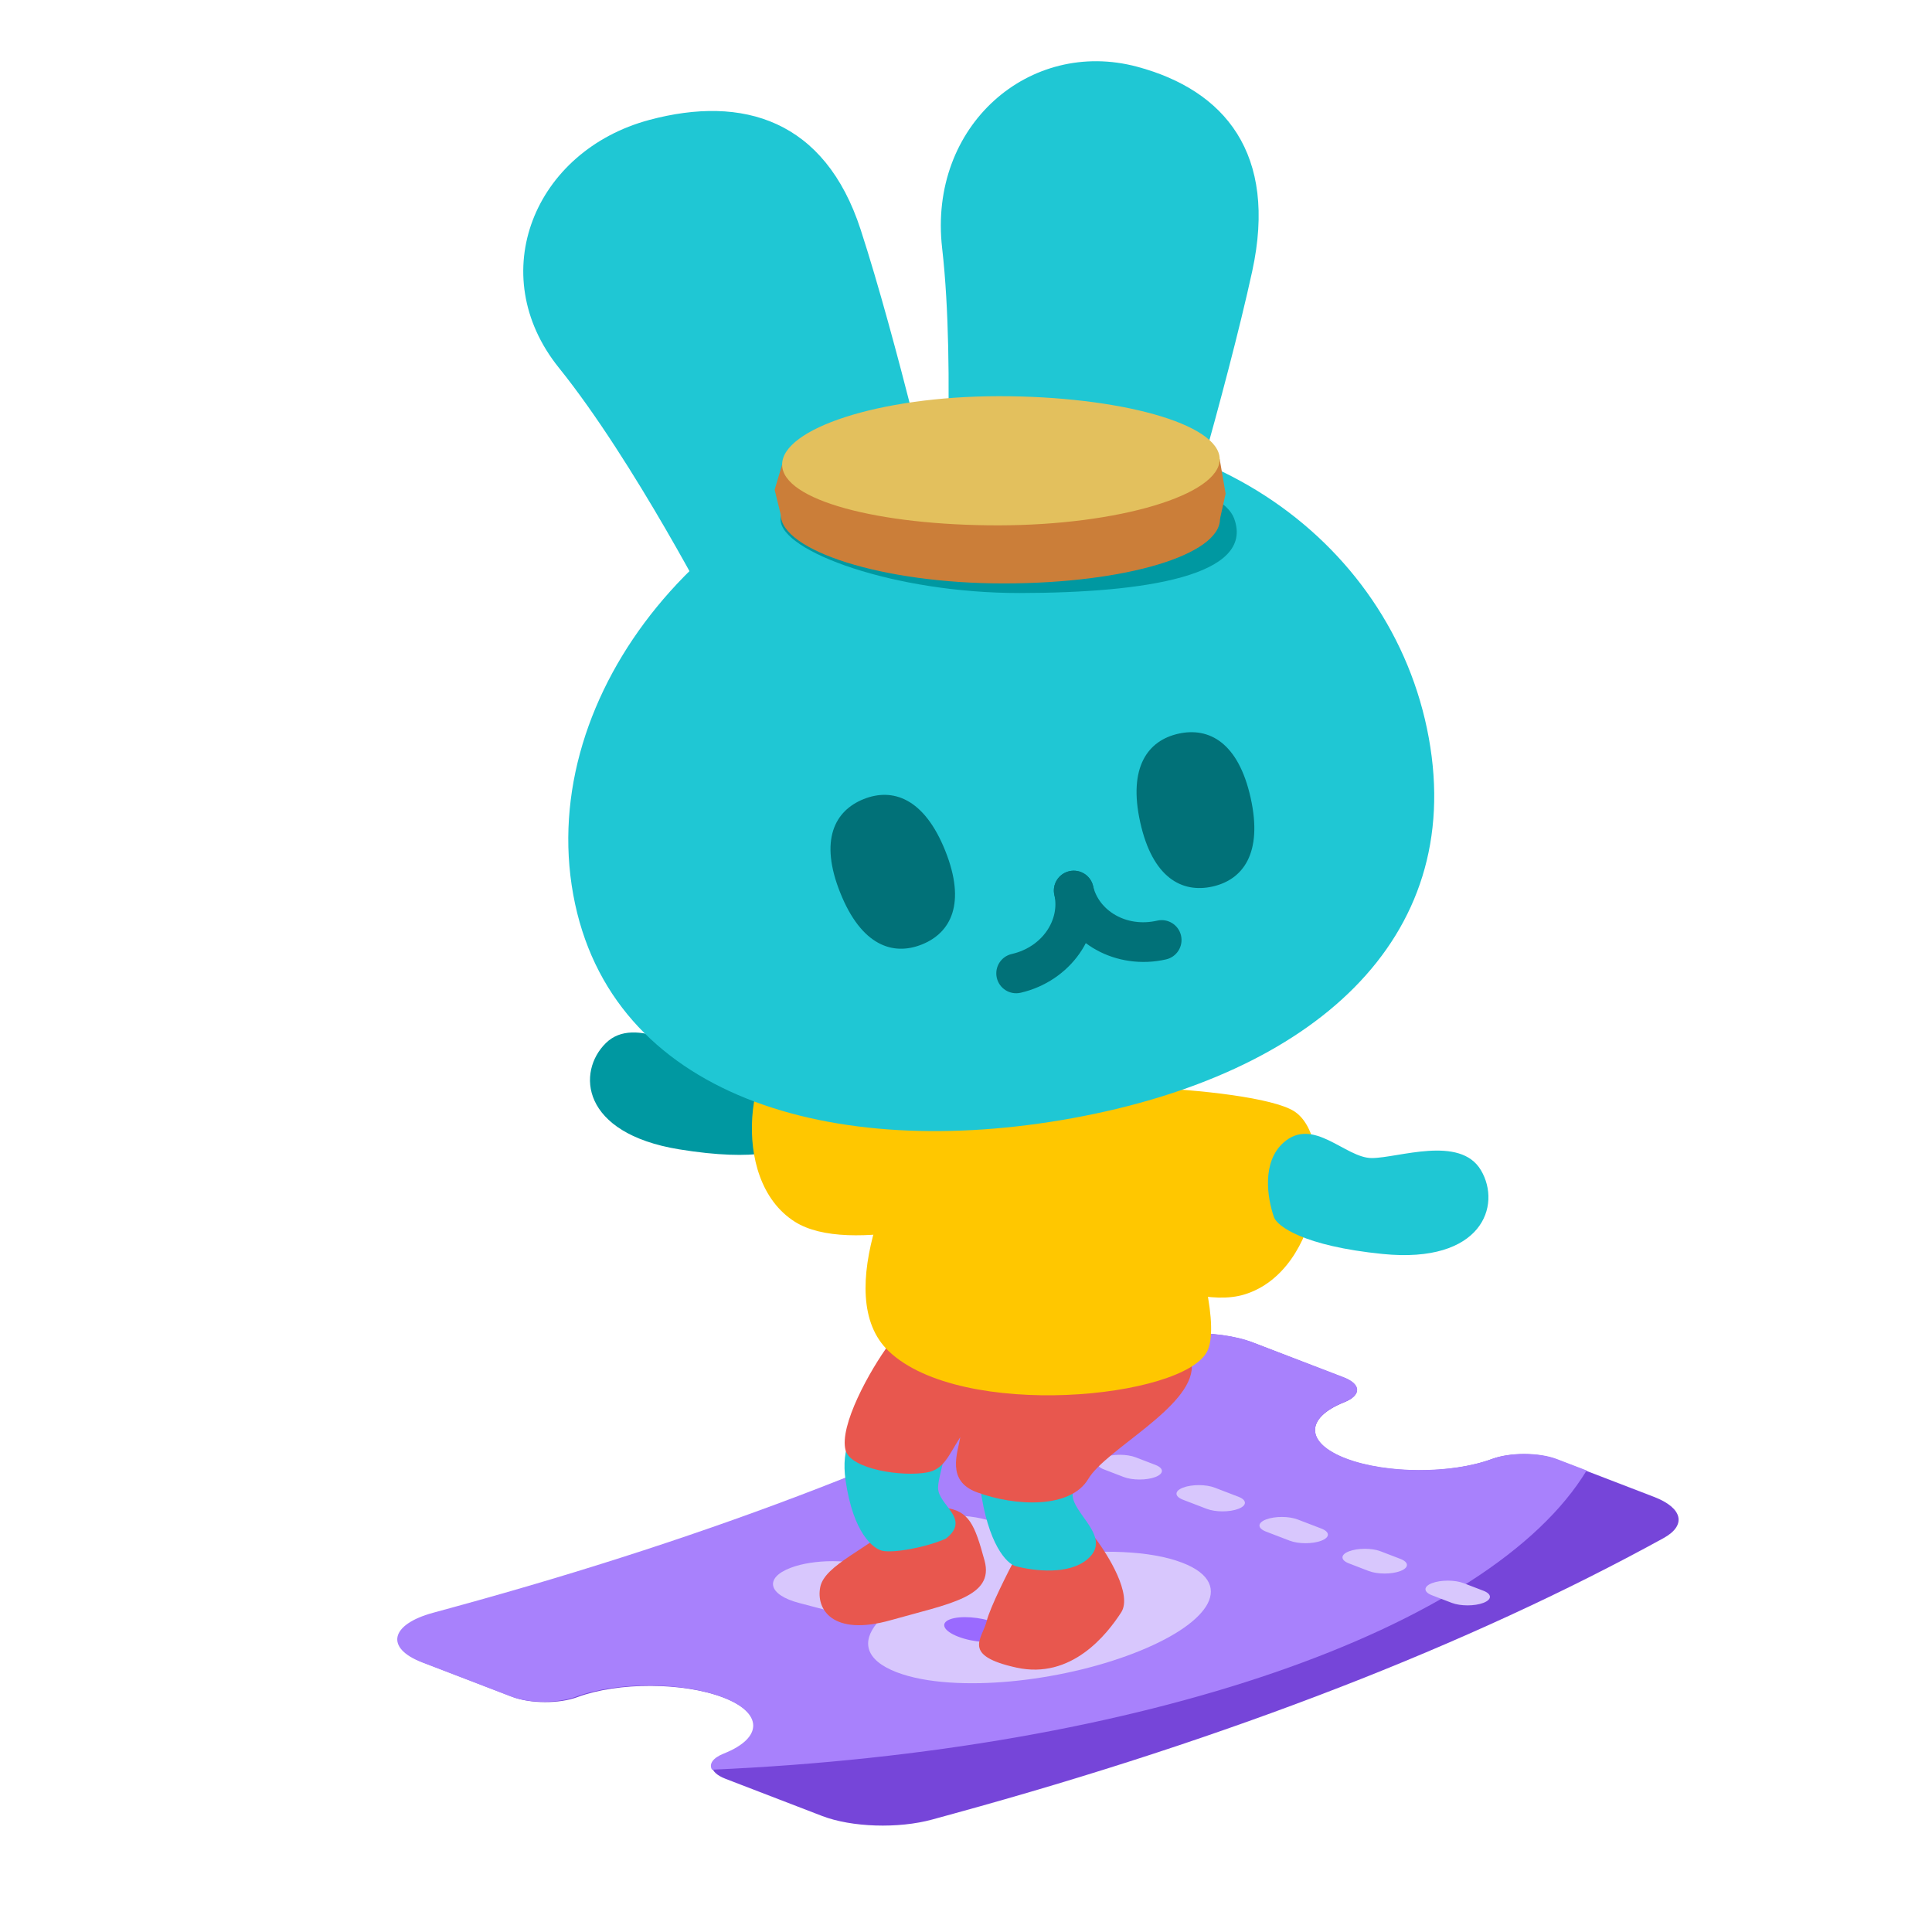
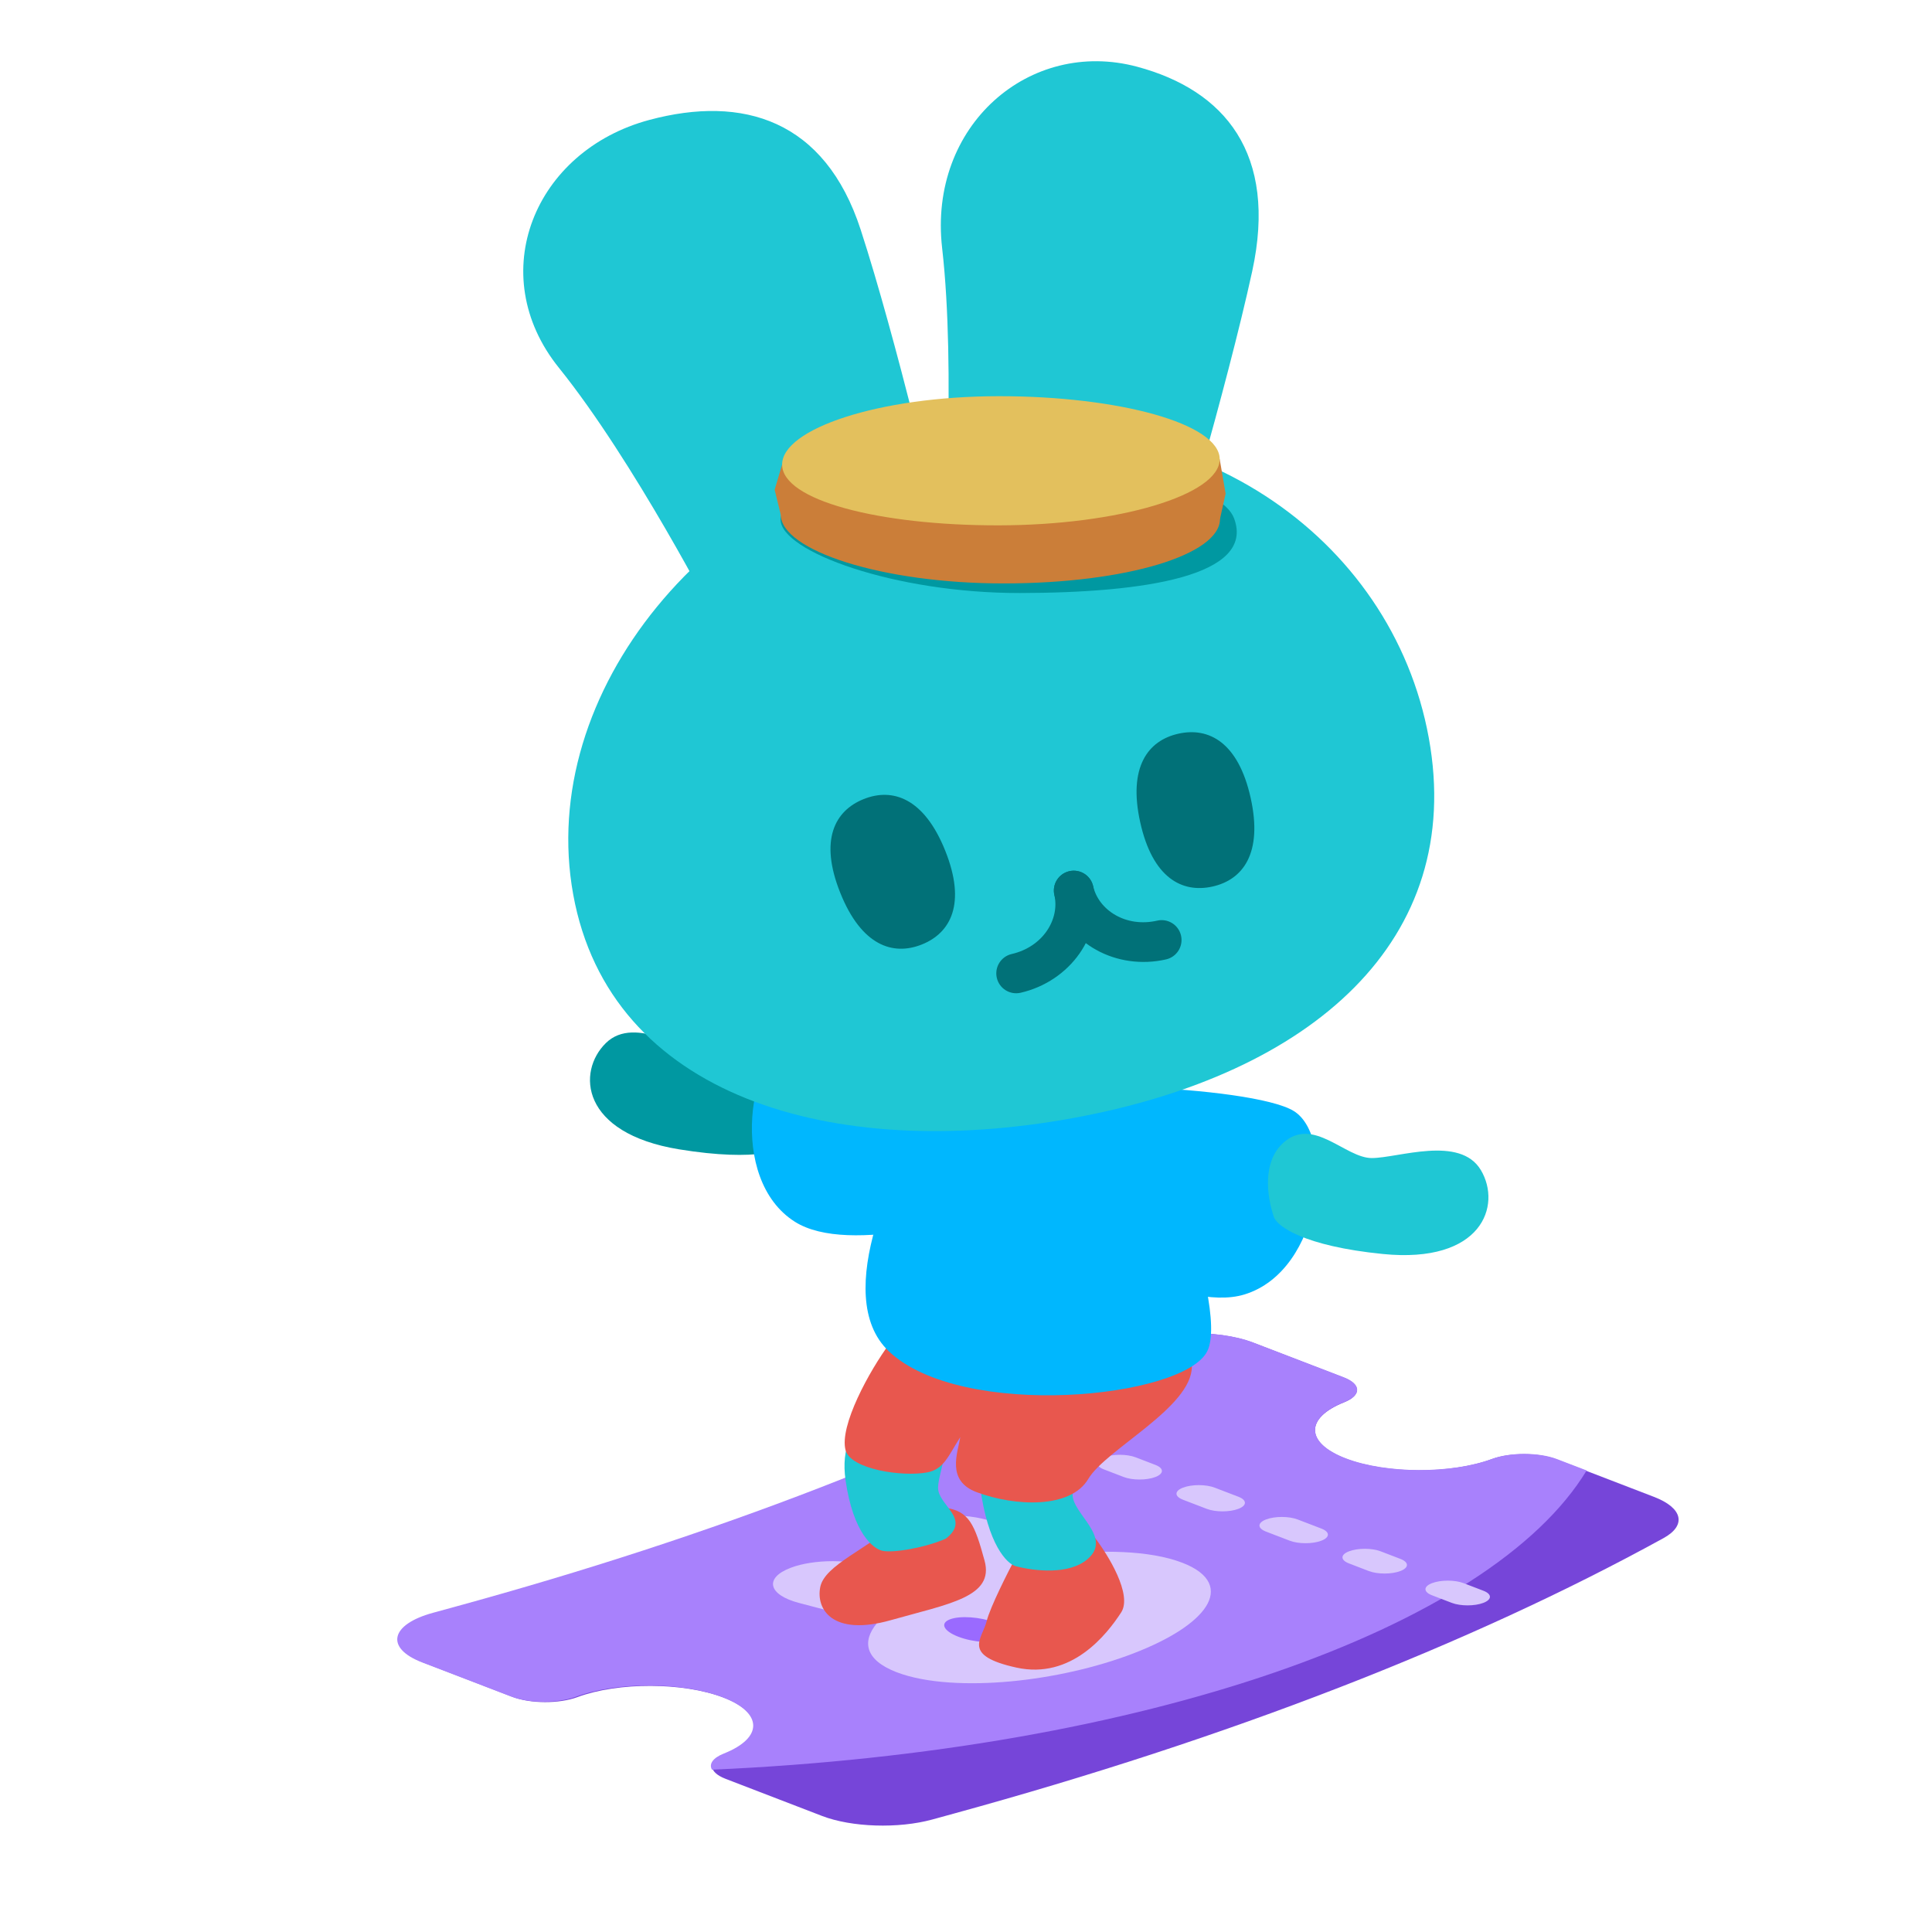
<svg xmlns="http://www.w3.org/2000/svg" width="192" height="192" fill="none" viewBox="0 0 192 192">
  <path fill="#7645D9" d="M72.11 176.779C70.34 176.098 70.315 174.997 72.054 174.304C75.976 172.742 75.933 170.251 71.924 168.709C67.915 167.167 61.441 167.15 57.379 168.659C55.579 169.328 52.716 169.318 50.946 168.637L42.13 165.245C38.447 163.829 38.955 161.478 43.195 160.315L45.326 159.73C71.21 152.629 93.752 143.879 111.982 133.858C114.916 132.246 120.925 132.043 124.543 133.435L133.516 136.887C135.284 137.567 135.312 138.667 133.579 139.36C129.671 140.922 129.72 143.409 133.724 144.949C137.728 146.49 144.191 146.508 148.253 145.005C150.055 144.338 152.912 144.349 154.68 145.029L164.381 148.761C167.235 149.859 167.629 151.588 165.314 152.86C146.026 163.462 122.175 172.719 94.789 180.233L92.66 180.818C89.273 181.747 84.636 181.598 81.695 180.467L72.11 176.779Z" />
  <path fill="#A881FC" fill-rule="evenodd" d="M70.756 175.87C70.434 175.311 70.827 174.703 71.938 174.262C75.868 172.7 75.825 170.211 71.808 168.67C67.79 167.128 61.302 167.112 57.233 168.62C55.428 169.288 52.56 169.279 50.786 168.598L41.951 165.208C38.261 163.792 38.77 161.443 43.019 160.281L45.154 159.696C71.092 152.599 93.682 143.854 111.95 133.84C114.89 132.228 120.911 132.026 124.537 133.417L133.529 136.867C135.3 137.547 135.328 138.645 133.592 139.338C129.676 140.9 129.725 143.385 133.737 144.924C137.749 146.464 144.226 146.482 148.297 144.98C150.102 144.314 152.965 144.324 154.737 145.004L157.68 146.133C148.115 161.91 113.479 173.995 70.756 175.87Z" clip-rule="evenodd" />
  <path fill="#D8C7FD" fill-rule="evenodd" d="M104.608 141.661L106.572 142.414C107.439 142.747 107.439 143.287 106.572 143.619C105.704 143.952 104.297 143.952 103.43 143.619L101.466 142.866C100.598 142.533 100.598 141.993 101.466 141.661C102.334 141.328 103.74 141.328 104.608 141.661Z" clip-rule="evenodd" />
  <path fill="#D8C7FD" fill-rule="evenodd" d="M112.856 144.825L114.819 145.579C115.687 145.911 115.687 146.451 114.819 146.784C113.952 147.117 112.545 147.117 111.677 146.784L109.714 146.031C108.846 145.698 108.846 145.158 109.714 144.825C110.581 144.492 111.988 144.492 112.856 144.825Z" clip-rule="evenodd" />
  <path fill="#D8C7FD" fill-rule="evenodd" d="M123.067 149.948C122.199 150.281 120.793 150.281 119.925 149.948L117.569 149.044C116.701 148.711 116.701 148.172 117.569 147.839C118.436 147.506 119.843 147.506 120.71 147.839L123.067 148.743C123.935 149.076 123.935 149.616 123.067 149.948Z" clip-rule="evenodd" />
  <path fill="#D8C7FD" fill-rule="evenodd" d="M131.315 153.113C130.447 153.446 129.04 153.446 128.173 153.113L125.816 152.209C124.949 151.876 124.949 151.336 125.816 151.003C126.684 150.67 128.091 150.67 128.958 151.003L131.315 151.907C132.182 152.24 132.182 152.78 131.315 153.113Z" clip-rule="evenodd" />
  <path fill="#D8C7FD" fill-rule="evenodd" d="M137.206 154.168L139.169 154.921C140.037 155.254 140.037 155.794 139.169 156.127C138.302 156.46 136.895 156.46 136.027 156.127L134.064 155.373C133.196 155.04 133.196 154.501 134.064 154.168C134.931 153.835 136.338 153.835 137.206 154.168Z" clip-rule="evenodd" />
  <path fill="#D8C7FD" fill-rule="evenodd" d="M145.453 157.332L147.417 158.086C148.285 158.419 148.285 158.958 147.417 159.291C146.549 159.624 145.143 159.624 144.275 159.291L142.311 158.538C141.444 158.205 141.444 157.665 142.311 157.332C143.179 156.999 144.586 156.999 145.453 157.332Z" clip-rule="evenodd" />
  <path fill="#D8C7FD" fill-rule="evenodd" d="M90.394 154.487C88.08 153.599 88.08 152.159 90.394 151.271C93.017 150.265 97.377 150.42 99.473 151.594L104.753 154.55C109.36 153.982 114.25 154.058 117.491 155.301C120.403 156.419 120.845 158.066 119.858 159.635C118.859 161.222 116.334 162.894 112.621 164.319C108.909 165.744 104.551 166.712 100.414 167.096C96.323 167.474 92.031 167.305 89.118 166.187C85.896 164.951 85.684 163.089 87.133 161.331L79.397 159.297C76.337 158.493 75.934 156.82 78.556 155.813C80.871 154.925 84.623 154.925 86.937 155.813L92.298 157.87C92.829 157.632 93.392 157.397 93.987 157.169C94.562 156.949 95.15 156.74 95.751 156.542L90.394 154.487Z" clip-rule="evenodd" />
  <path fill="#9A6AFF" d="M98.9 161.249C100.372 161.813 100.745 162.586 99.733 162.974C98.721 163.363 96.708 163.22 95.236 162.655C93.764 162.09 93.391 161.317 94.403 160.929C95.415 160.541 97.428 160.684 98.9 161.249Z" />
  <path fill="#9A6AFF" d="M108.562 157.542C110.034 158.107 110.407 158.879 109.395 159.267C108.383 159.656 106.369 159.513 104.897 158.948C103.425 158.383 103.052 157.61 104.064 157.222C105.076 156.834 107.09 156.977 108.562 157.542Z" />
  <path fill="#E8574E" d="M111.419 160.243C112.558 158.49 110.14 154.544 108.788 152.791L101.007 154.654C100.167 156.225 98.399 159.717 98.049 161.12C97.61 162.873 95.528 164.517 101.007 165.723C106.487 166.928 109.994 162.435 111.419 160.243Z" />
  <path fill="#E8574E" d="M81.515 157.723C81.953 155.531 86.118 153.996 89.844 150.818C90.392 150.38 91.97 149.569 93.899 149.832C96.31 150.161 96.858 151.476 97.844 155.092C98.831 158.709 94.337 159.367 88.529 161.01C82.72 162.654 81.077 159.914 81.515 157.723Z" />
  <path fill="#1FC7D4" d="M93.224 147.851C93.224 149.614 96.544 150.917 94.008 152.901C92.062 153.777 88.748 154.377 87.652 154.106C86.792 153.894 84.794 152.405 84.033 147.116C83.082 140.505 88.681 139.183 92.062 140.579C95.442 141.974 93.224 146.088 93.224 147.851Z" />
  <path fill="#1FC7D4" d="M106.594 148.547C106.594 150.468 110.609 152.789 108.073 154.95C106.214 156.534 102.794 156.133 100.934 155.645C100.074 155.413 98.164 153.509 97.403 147.747C96.453 140.544 102.052 139.103 105.432 140.624C108.813 142.144 106.594 146.626 106.594 148.547Z" />
  <path fill="#E8574E" d="M84.035 144.133C83.378 141.722 86.41 136.206 88.419 133.503C98.246 132.955 118.447 129.338 118.447 135.804C118.447 139.872 109.899 144.024 108.146 146.983C106.392 149.942 100.913 149.722 97.077 148.298C94.008 147.158 95.177 144.389 95.433 142.818C94.243 144.669 93.815 146.011 92.145 146.325C89.663 146.792 84.548 146.012 84.035 144.133Z" />
-   <path fill="#FFC700" d="M88.31 134.27C82.523 128.747 89.04 115.237 93.022 109.173C96.931 108.333 105.625 106.653 109.132 106.653C113.516 106.653 122.283 129.557 119.982 134.27C117.68 138.982 95.543 141.174 88.31 134.27Z" />
-   <path fill="#FFC700" d="M123.669 128.643C117.44 130.546 105.397 123.297 100.154 119.434C99.946 116.965 99.665 111.523 100.206 109.503C100.882 106.978 124.36 107.857 128.556 110.402C132.753 112.947 131.454 126.264 123.669 128.643Z" />
+   <path fill="#00b7fe" d="M88.31 134.27C82.523 128.747 89.04 115.237 93.022 109.173C96.931 108.333 105.625 106.653 109.132 106.653C113.516 106.653 122.283 129.557 119.982 134.27C117.68 138.982 95.543 141.174 88.31 134.27Z" />
+   <path fill="#00b7fe" d="M123.669 128.643C117.44 130.546 105.397 123.297 100.154 119.434C99.946 116.965 99.665 111.523 100.206 109.503C100.882 106.978 124.36 107.857 128.556 110.402C132.753 112.947 131.454 126.264 123.669 128.643Z" />
  <path fill="#1FC7D4" d="M136.322 115.086C133.692 115.086 130.514 110.921 127.555 113.551C125.385 115.48 125.934 119.028 126.604 120.958C126.921 121.85 129.527 123.831 137.418 124.62C147.281 125.607 149.254 119.798 147.172 116.291C145.09 112.784 138.952 115.086 136.322 115.086Z" />
  <path fill="#0098A1" d="M71.012 105.293C73.552 105.973 77.7 102.773 79.878 106.08C81.474 108.504 80.025 111.79 78.879 113.48C78.342 114.259 75.312 115.499 67.486 114.219C57.703 112.619 57.301 106.498 60.22 103.649C63.139 100.801 68.471 104.612 71.012 105.293Z" />
-   <path fill="#FFC700" d="M78.993 121.417C84.363 124.814 97.498 120.988 103.394 118.65C104.211 116.354 105.844 111.25 105.844 109.19C105.844 106.617 83.575 101.469 78.993 102.82C74.411 104.171 72.28 117.17 78.993 121.417Z" />
+   <path fill="#00b7fe" d="M78.993 121.417C84.363 124.814 97.498 120.988 103.394 118.65C104.211 116.354 105.844 111.25 105.844 109.19C105.844 106.617 83.575 101.469 78.993 102.82C74.411 104.171 72.28 117.17 78.993 121.417Z" />
  <path fill="#1FC7D4" d="M55.542 36.549C48.053 27.247 53.098 14.981 64.531 11.918C73.847 9.421 81.98 11.921 85.528 22.81C89.077 33.7 93.373 52.087 93.373 52.087C94.976 58.069 90.968 64.34 84.422 66.094C79.271 67.474 73.896 65.656 71.121 61.596C71.121 61.596 63.03 45.852 55.542 36.549Z" />
  <path fill="#1FC7D4" d="M93.628 24.655C92.23 12.466 102.337 3.772 113.011 6.632C121.708 8.963 126.987 15.265 124.444 26.953C121.901 38.642 116.249 57.539 116.249 57.539C114.574 63.788 108.263 67.526 102.151 65.889C97.343 64.6 93.935 60.283 93.721 55.208C93.721 55.208 95.026 36.845 93.628 24.655Z" />
  <path fill="#1FC7D4" d="M141.993 73.337C145.64 93.399 130.444 106.784 106.56 111.125C82.676 115.467 60.613 108.961 56.966 88.899C53.319 68.837 70.38 47.827 94.264 43.485C118.148 39.144 138.346 53.275 141.993 73.337Z" />
  <path fill="#017178" fill-rule="evenodd" d="M106.266 86.579C107.33 86.335 108.39 86.999 108.634 88.063C109.749 92.924 106.307 97.54 101.428 98.659C100.365 98.903 99.305 98.239 99.061 97.175C98.817 96.112 99.481 95.052 100.545 94.808C103.651 94.096 105.332 91.343 104.782 88.946C104.539 87.882 105.203 86.823 106.266 86.579Z" clip-rule="evenodd" />
  <path fill="#017178" fill-rule="evenodd" d="M106.267 86.579C107.33 86.335 108.39 86.999 108.634 88.062C109.184 90.46 111.897 92.204 115.002 91.492C116.066 91.248 117.126 91.913 117.369 92.976C117.613 94.04 116.949 95.099 115.885 95.343C111.007 96.462 105.897 93.807 104.783 88.946C104.539 87.882 105.203 86.823 106.267 86.579Z" clip-rule="evenodd" />
  <path fill="#017178" d="M93.939 84.549C96.035 89.787 94.494 92.709 91.612 93.862C88.731 95.015 85.6 93.963 83.504 88.726C81.407 83.488 82.948 80.567 85.83 79.413C88.711 78.26 91.842 79.312 93.939 84.549Z" />
  <path fill="#017178" d="M124.288 79.289C125.513 84.796 123.522 87.431 120.492 88.105C117.462 88.779 114.542 87.237 113.316 81.73C112.091 76.223 114.082 73.588 117.112 72.913C120.142 72.239 123.063 73.782 124.288 79.289Z" />
  <path fill="#0098A1" d="M122.647 51.529C124.747 57.212 113.819 58.919 101.35 58.934C88.88 58.948 77.58 54.795 77.576 51.639C77.572 48.483 87.862 46.309 100.332 46.294C112.802 46.28 121.481 48.371 122.647 51.529Z" />
  <path fill="#CB7E39" d="M121.243 51.574C121.247 55.118 111.959 57.967 99.798 57.981C87.637 57.996 77.594 54.689 77.59 51.145C77.586 47.6 87.621 45.161 99.783 45.146C111.944 45.132 121.238 48.029 121.243 51.574Z" />
  <path fill="#CB7E39" d="M121.213 45.636L77.726 46.169L76.983 48.666L77.59 51.145L121.242 51.574L121.8 49.058L121.213 45.636Z" />
  <path fill="#E3C05D" d="M121.213 45.636C121.217 49.181 111.167 52.194 99.241 52.209C87.316 52.223 77.73 49.713 77.726 46.169C77.722 42.625 87.301 39.388 99.226 39.373C111.152 39.359 121.209 42.092 121.213 45.636Z" />
</svg>
